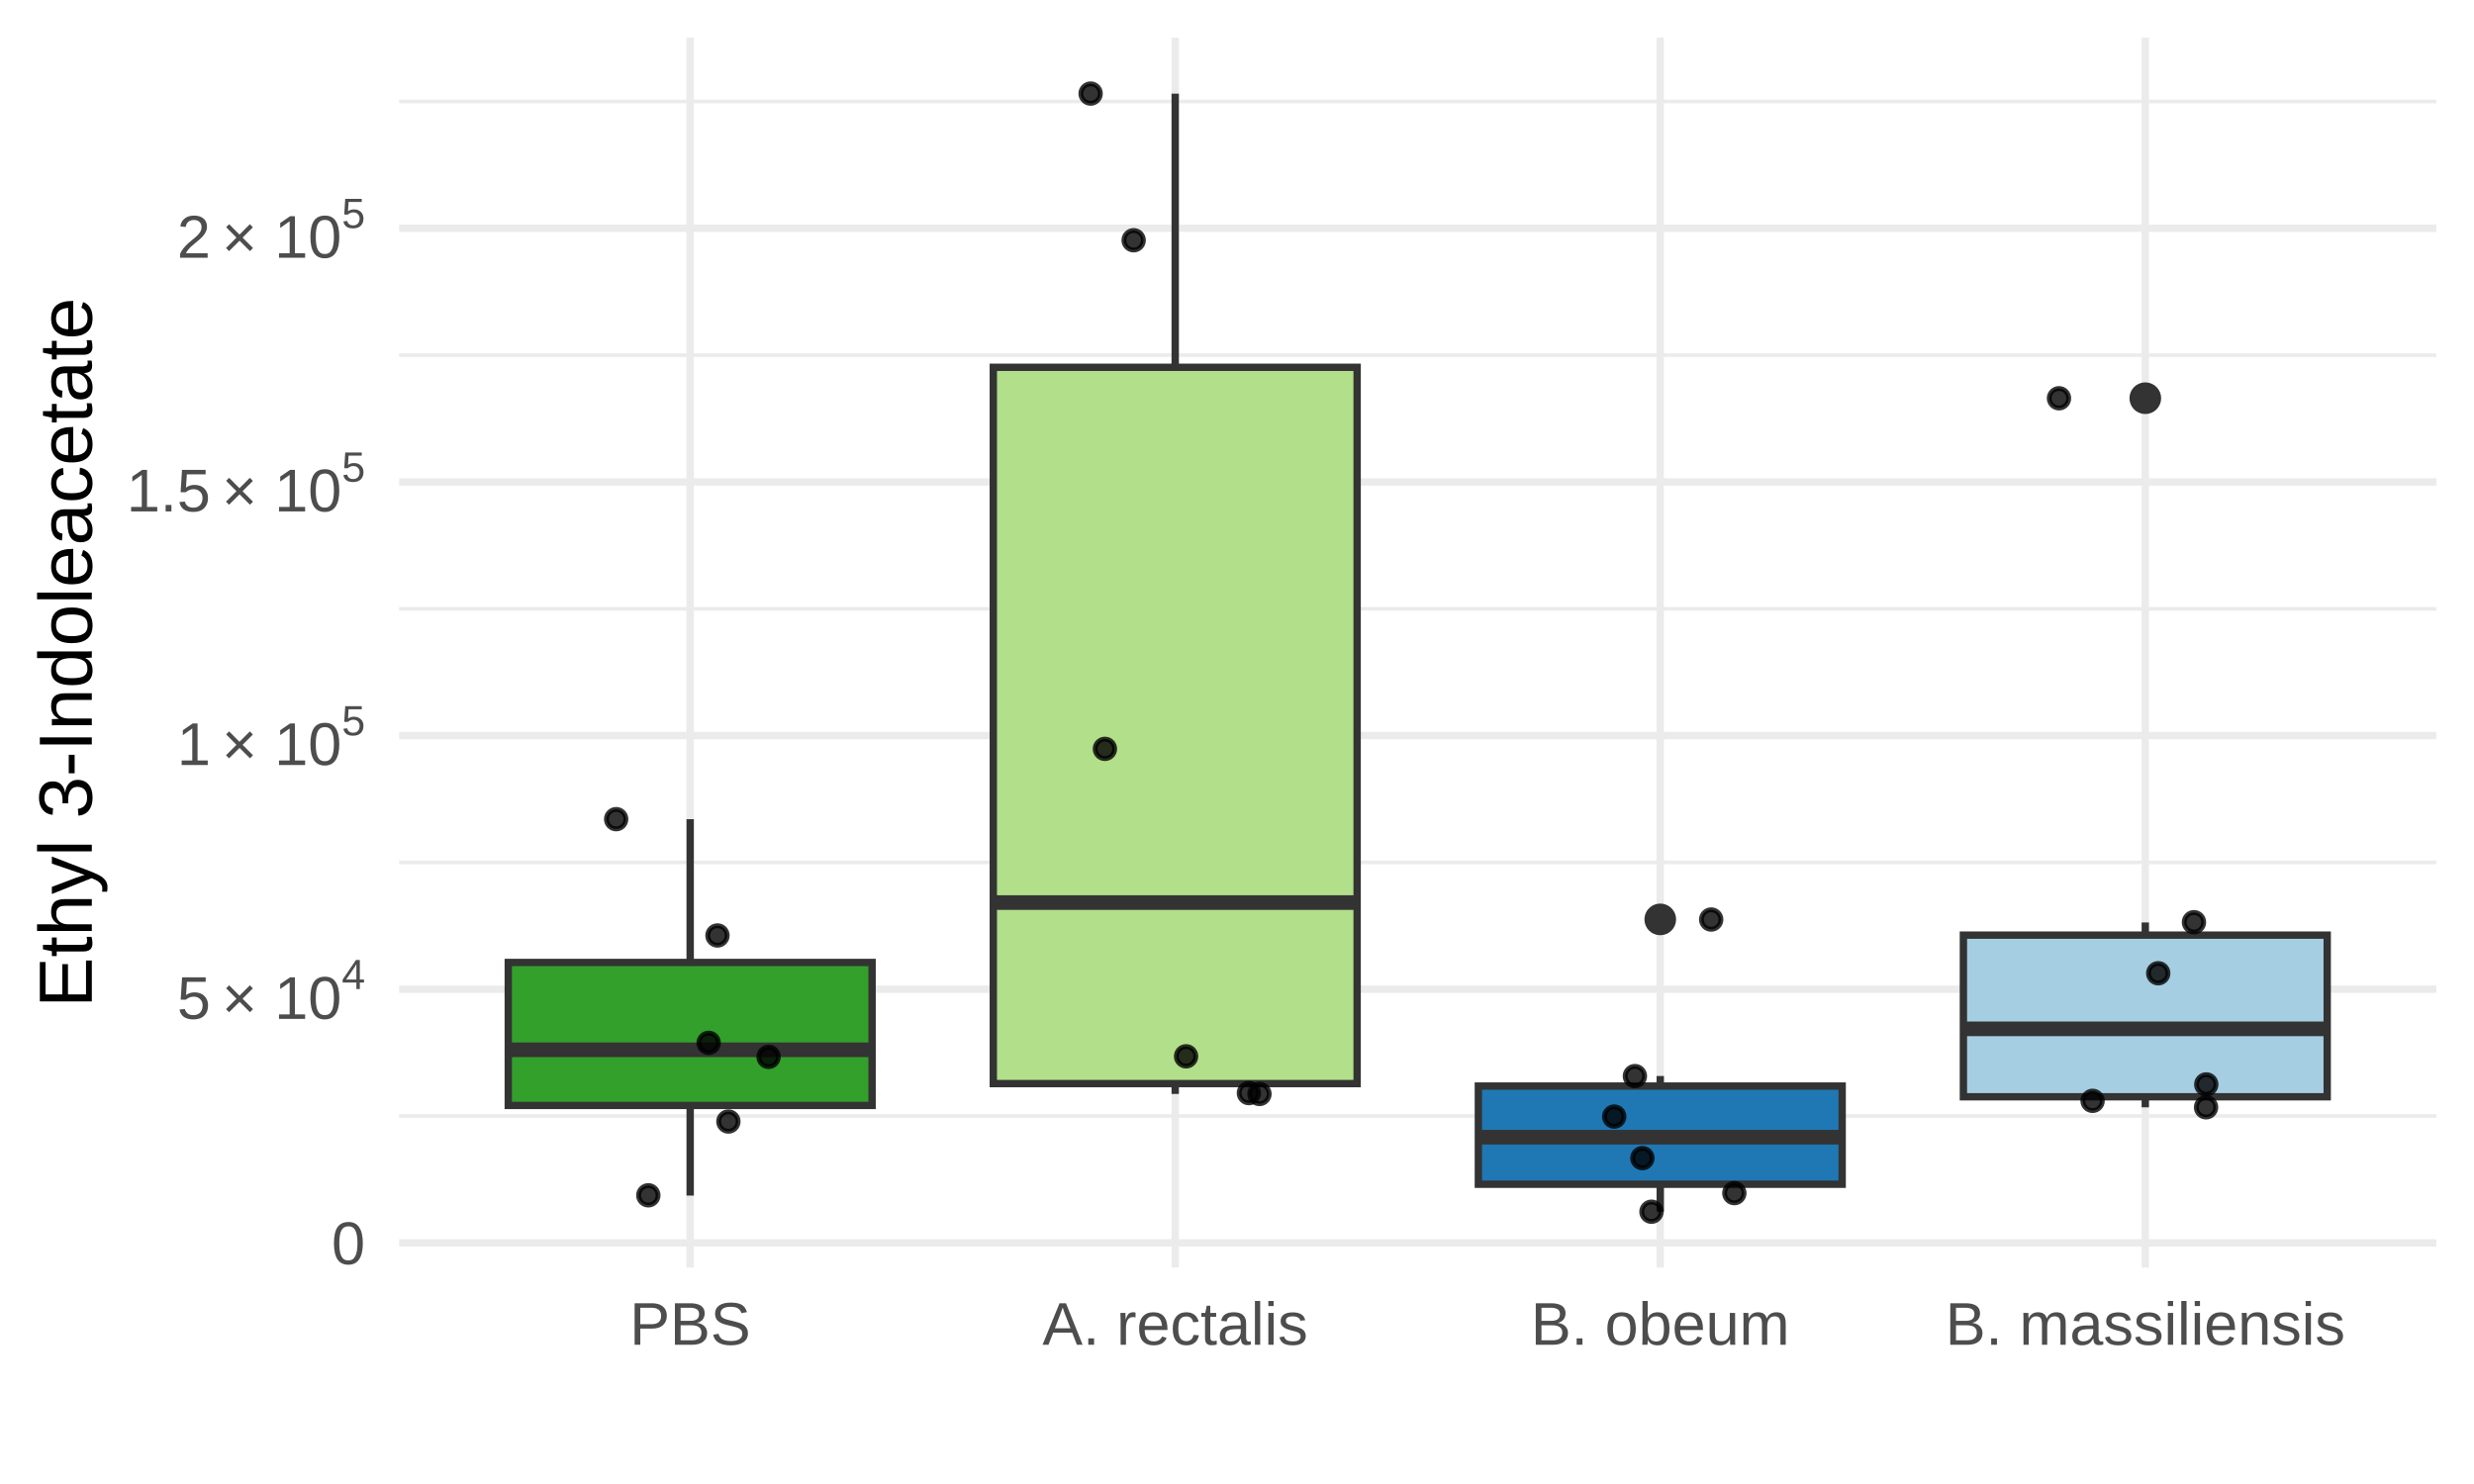
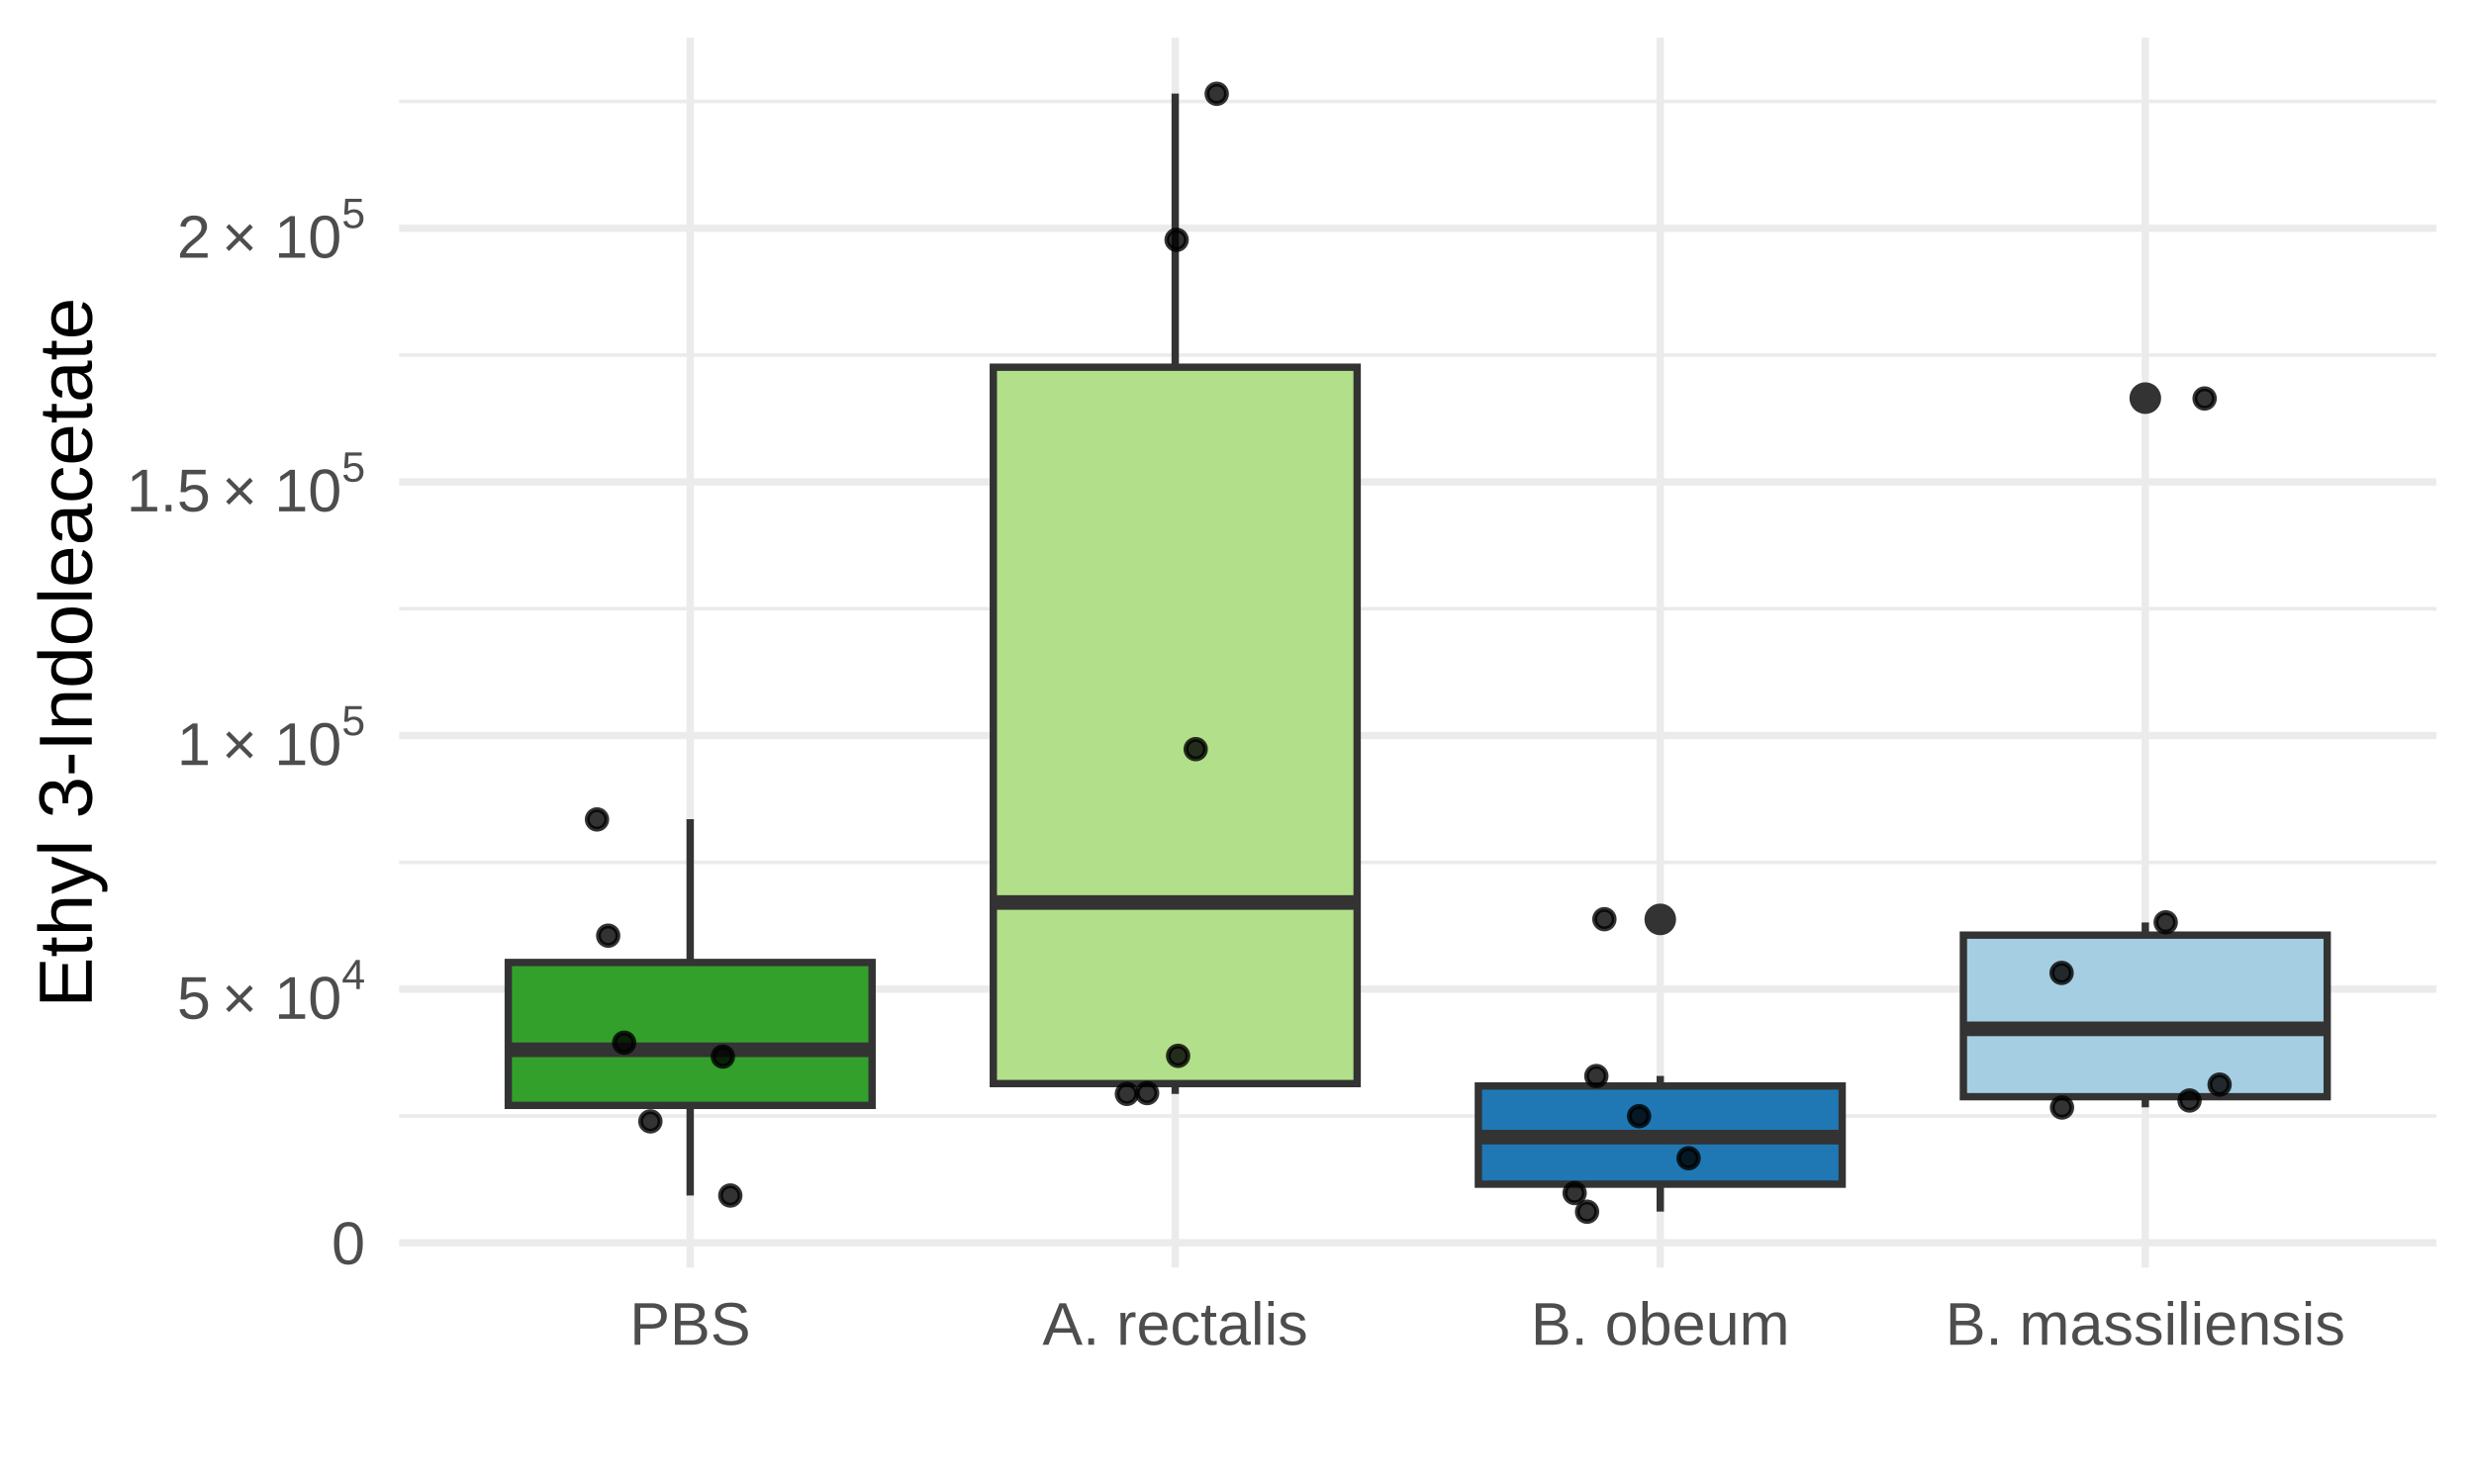
<svg xmlns="http://www.w3.org/2000/svg" class="svglite" width="360.00pt" height="216.00pt" viewBox="0 0 360.00 216.00">
  <defs>
    <style type="text/css">
    .svglite line, .svglite polyline, .svglite polygon, .svglite path, .svglite rect, .svglite circle {
      fill: none;
      stroke: #000000;
      stroke-linecap: round;
      stroke-linejoin: round;
      stroke-miterlimit: 10.00;
    }
    .svglite text {
      white-space: pre;
    }
  </style>
  </defs>
  <rect width="100%" height="100%" style="stroke: none; fill: none;" />
  <defs>
    <clipPath id="cpMC4wMHwzNjAuMDB8MC4wMHwyMTYuMDA=">
      <rect x="0.00" y="0.00" width="360.00" height="216.00" />
    </clipPath>
  </defs>
  <g clip-path="url(#cpMC4wMHwzNjAuMDB8MC4wMHwyMTYuMDA=)">
</g>
  <defs>
    <clipPath id="cpNTguMDh8MzU0LjUyfDUuNDh8MTg0LjUw">
      <rect x="58.08" y="5.48" width="296.44" height="179.02" />
    </clipPath>
  </defs>
  <g clip-path="url(#cpNTguMDh8MzU0LjUyfDUuNDh8MTg0LjUw)">
-     <polyline points="58.08,162.44 354.52,162.44 " style="stroke-width: 0.53; stroke: #EBEBEB; stroke-linecap: butt;" />
+     <polyline points="58.08,162.43 354.52,162.43 " style="stroke-width: 0.53; stroke: #EBEBEB; stroke-linecap: butt;" />
    <polyline points="58.08,125.52 354.52,125.52 " style="stroke-width: 0.53; stroke: #EBEBEB; stroke-linecap: butt;" />
-     <polyline points="58.08,88.61 354.52,88.61 " style="stroke-width: 0.53; stroke: #EBEBEB; stroke-linecap: butt;" />
-     <polyline points="58.08,51.69 354.52,51.69 " style="stroke-width: 0.53; stroke: #EBEBEB; stroke-linecap: butt;" />
-     <polyline points="58.08,14.77 354.52,14.77 " style="stroke-width: 0.53; stroke: #EBEBEB; stroke-linecap: butt;" />
-     <polyline points="58.08,180.90 354.52,180.90 " style="stroke-width: 1.07; stroke: #EBEBEB; stroke-linecap: butt;" />
-     <polyline points="58.08,143.98 354.52,143.98 " style="stroke-width: 1.07; stroke: #EBEBEB; stroke-linecap: butt;" />
+     <polyline points="58.08,88.60 354.52,88.60 " style="stroke-width: 0.53; stroke: #EBEBEB; stroke-linecap: butt;" />
+     <polyline points="58.08,51.68 354.52,51.68 " style="stroke-width: 0.53; stroke: #EBEBEB; stroke-linecap: butt;" />
+     <polyline points="58.08,14.76 354.52,14.76 " style="stroke-width: 0.53; stroke: #EBEBEB; stroke-linecap: butt;" />
+     <polyline points="58.08,180.89 354.52,180.89 " style="stroke-width: 1.07; stroke: #EBEBEB; stroke-linecap: butt;" />
+     <polyline points="58.08,143.97 354.52,143.97 " style="stroke-width: 1.07; stroke: #EBEBEB; stroke-linecap: butt;" />
    <polyline points="58.08,107.06 354.52,107.06 " style="stroke-width: 1.07; stroke: #EBEBEB; stroke-linecap: butt;" />
-     <polyline points="58.08,70.15 354.52,70.15 " style="stroke-width: 1.07; stroke: #EBEBEB; stroke-linecap: butt;" />
-     <polyline points="58.08,33.23 354.52,33.23 " style="stroke-width: 1.07; stroke: #EBEBEB; stroke-linecap: butt;" />
+     <polyline points="58.08,70.14 354.52,70.14 " style="stroke-width: 1.07; stroke: #EBEBEB; stroke-linecap: butt;" />
+     <polyline points="58.08,33.22 354.52,33.22 " style="stroke-width: 1.07; stroke: #EBEBEB; stroke-linecap: butt;" />
    <polyline points="100.43,184.50 100.43,5.48 " style="stroke-width: 1.07; stroke: #EBEBEB; stroke-linecap: butt;" />
    <polyline points="171.01,184.50 171.01,5.48 " style="stroke-width: 1.07; stroke: #EBEBEB; stroke-linecap: butt;" />
    <polyline points="241.59,184.50 241.59,5.48 " style="stroke-width: 1.07; stroke: #EBEBEB; stroke-linecap: butt;" />
    <polyline points="312.17,184.50 312.17,5.48 " style="stroke-width: 1.07; stroke: #EBEBEB; stroke-linecap: butt;" />
    <line x1="100.43" y1="140.09" x2="100.43" y2="119.23" style="stroke-width: 1.07; stroke: #333333; stroke-linecap: butt;" />
-     <line x1="100.43" y1="160.90" x2="100.43" y2="174.02" style="stroke-width: 1.07; stroke: #333333; stroke-linecap: butt;" />
-     <polygon points="73.96,140.09 73.96,160.90 126.90,160.90 126.90,140.09 73.96,140.09 " style="stroke-width: 1.07; stroke: #333333; stroke-linecap: butt; stroke-linejoin: miter; fill: #33A02C;" />
+     <line x1="100.43" y1="160.89" x2="100.43" y2="174.01" style="stroke-width: 1.07; stroke: #333333; stroke-linecap: butt;" />
+     <polygon points="73.96,140.09 73.96,160.89 126.90,160.89 126.90,140.09 73.96,140.09 " style="stroke-width: 1.07; stroke: #333333; stroke-linecap: butt; stroke-linejoin: miter; fill: #33A02C;" />
    <line x1="73.96" y1="152.80" x2="126.90" y2="152.80" style="stroke-width: 2.13; stroke: #333333; stroke-linecap: butt; stroke-linejoin: miter;" />
-     <line x1="171.01" y1="53.46" x2="171.01" y2="13.63" style="stroke-width: 1.07; stroke: #333333; stroke-linecap: butt;" />
+     <line x1="171.01" y1="53.45" x2="171.01" y2="13.62" style="stroke-width: 1.07; stroke: #333333; stroke-linecap: butt;" />
    <line x1="171.01" y1="157.72" x2="171.01" y2="159.23" style="stroke-width: 1.07; stroke: #333333; stroke-linecap: butt;" />
-     <polygon points="144.54,53.46 144.54,157.72 197.48,157.72 197.48,53.46 144.54,53.46 " style="stroke-width: 1.07; stroke: #333333; stroke-linecap: butt; stroke-linejoin: miter; fill: #B2DF8A;" />
-     <line x1="144.54" y1="131.37" x2="197.48" y2="131.37" style="stroke-width: 2.13; stroke: #333333; stroke-linecap: butt; stroke-linejoin: miter;" />
+     <polygon points="144.54,53.45 144.54,157.72 197.48,157.72 197.48,53.45 144.54,53.45 " style="stroke-width: 1.07; stroke: #333333; stroke-linecap: butt; stroke-linejoin: miter; fill: #B2DF8A;" />
+     <line x1="144.54" y1="131.36" x2="197.48" y2="131.36" style="stroke-width: 2.13; stroke: #333333; stroke-linecap: butt; stroke-linejoin: miter;" />
    <circle cx="241.59" cy="133.82" r="1.95" style="stroke-width: 0.71; stroke: #333333; fill: #333333;" />
-     <line x1="241.59" y1="158.08" x2="241.59" y2="156.61" style="stroke-width: 1.07; stroke: #333333; stroke-linecap: butt;" />
-     <line x1="241.59" y1="172.37" x2="241.59" y2="176.36" style="stroke-width: 1.07; stroke: #333333; stroke-linecap: butt;" />
-     <polygon points="215.12,158.08 215.12,172.37 268.06,172.37 268.06,158.08 215.12,158.08 " style="stroke-width: 1.07; stroke: #333333; stroke-linecap: butt; stroke-linejoin: miter; fill: #1F78B4;" />
-     <line x1="215.12" y1="165.52" x2="268.06" y2="165.52" style="stroke-width: 2.13; stroke: #333333; stroke-linecap: butt; stroke-linejoin: miter;" />
-     <circle cx="312.17" cy="57.96" r="1.95" style="stroke-width: 0.71; stroke: #333333; fill: #333333;" />
+     <line x1="241.59" y1="158.07" x2="241.59" y2="156.60" style="stroke-width: 1.07; stroke: #333333; stroke-linecap: butt;" />
+     <line x1="241.59" y1="172.36" x2="241.59" y2="176.35" style="stroke-width: 1.07; stroke: #333333; stroke-linecap: butt;" />
+     <polygon points="215.12,158.07 215.12,172.36 268.06,172.36 268.06,158.07 215.12,158.07 " style="stroke-width: 1.07; stroke: #333333; stroke-linecap: butt; stroke-linejoin: miter; fill: #1F78B4;" />
+     <line x1="215.12" y1="165.51" x2="268.06" y2="165.51" style="stroke-width: 2.13; stroke: #333333; stroke-linecap: butt; stroke-linejoin: miter;" />
+     <circle cx="312.17" cy="57.95" r="1.95" style="stroke-width: 0.71; stroke: #333333; fill: #333333;" />
    <line x1="312.17" y1="136.11" x2="312.17" y2="134.27" style="stroke-width: 1.07; stroke: #333333; stroke-linecap: butt;" />
-     <line x1="312.17" y1="159.64" x2="312.17" y2="161.17" style="stroke-width: 1.07; stroke: #333333; stroke-linecap: butt;" />
-     <polygon points="285.70,136.11 285.70,159.64 338.64,159.64 338.64,136.11 285.70,136.11 " style="stroke-width: 1.07; stroke: #333333; stroke-linecap: butt; stroke-linejoin: miter; fill: #A6CEE3;" />
+     <line x1="312.17" y1="159.63" x2="312.17" y2="161.17" style="stroke-width: 1.07; stroke: #333333; stroke-linecap: butt;" />
+     <polygon points="285.70,136.11 285.70,159.63 338.64,159.63 338.64,136.11 285.70,136.11 " style="stroke-width: 1.07; stroke: #333333; stroke-linecap: butt; stroke-linejoin: miter; fill: #A6CEE3;" />
    <line x1="285.70" y1="149.75" x2="338.64" y2="149.75" style="stroke-width: 2.13; stroke: #333333; stroke-linecap: butt; stroke-linejoin: miter;" />
-     <circle cx="240.31" cy="176.37" r="1.42" style="stroke-width: 0.71; stroke: #000000; stroke-opacity: 0.80; fill: #000000; fill-opacity: 0.80;" />
-     <circle cx="234.89" cy="162.52" r="1.42" style="stroke-width: 0.71; stroke: #000000; stroke-opacity: 0.80; fill: #000000; fill-opacity: 0.80;" />
-     <circle cx="321.04" cy="157.84" r="1.42" style="stroke-width: 0.71; stroke: #000000; stroke-opacity: 0.80; fill: #000000; fill-opacity: 0.80;" />
-     <circle cx="164.96" cy="34.97" r="1.42" style="stroke-width: 0.71; stroke: #000000; stroke-opacity: 0.80; fill: #000000; fill-opacity: 0.80;" />
-     <circle cx="160.78" cy="109.00" r="1.42" style="stroke-width: 0.71; stroke: #000000; stroke-opacity: 0.80; fill: #000000; fill-opacity: 0.80;" />
-     <circle cx="105.99" cy="163.24" r="1.42" style="stroke-width: 0.71; stroke: #000000; stroke-opacity: 0.80; fill: #000000; fill-opacity: 0.80;" />
-     <circle cx="94.34" cy="173.98" r="1.42" style="stroke-width: 0.71; stroke: #000000; stroke-opacity: 0.80; fill: #000000; fill-opacity: 0.80;" />
-     <circle cx="304.50" cy="160.23" r="1.42" style="stroke-width: 0.71; stroke: #000000; stroke-opacity: 0.80; fill: #000000; fill-opacity: 0.80;" />
-     <circle cx="252.37" cy="173.66" r="1.42" style="stroke-width: 0.71; stroke: #000000; stroke-opacity: 0.80; fill: #000000; fill-opacity: 0.80;" />
-     <circle cx="249.00" cy="133.84" r="1.42" style="stroke-width: 0.71; stroke: #000000; stroke-opacity: 0.80; fill: #000000; fill-opacity: 0.80;" />
-     <circle cx="299.61" cy="57.97" r="1.42" style="stroke-width: 0.71; stroke: #000000; stroke-opacity: 0.80; fill: #000000; fill-opacity: 0.80;" />
-     <circle cx="183.27" cy="159.23" r="1.42" style="stroke-width: 0.71; stroke: #000000; stroke-opacity: 0.80; fill: #000000; fill-opacity: 0.80;" />
-     <circle cx="158.70" cy="13.62" r="1.42" style="stroke-width: 0.71; stroke: #000000; stroke-opacity: 0.80; fill: #000000; fill-opacity: 0.80;" />
-     <circle cx="89.66" cy="119.23" r="1.42" style="stroke-width: 0.71; stroke: #000000; stroke-opacity: 0.80; fill: #000000; fill-opacity: 0.80;" />
-     <circle cx="111.84" cy="153.83" r="1.42" style="stroke-width: 0.71; stroke: #000000; stroke-opacity: 0.80; fill: #000000; fill-opacity: 0.80;" />
-     <circle cx="319.25" cy="134.23" r="1.42" style="stroke-width: 0.71; stroke: #000000; stroke-opacity: 0.80; fill: #000000; fill-opacity: 0.80;" />
-     <circle cx="238.99" cy="168.57" r="1.42" style="stroke-width: 0.71; stroke: #000000; stroke-opacity: 0.80; fill: #000000; fill-opacity: 0.80;" />
-     <circle cx="237.90" cy="156.63" r="1.42" style="stroke-width: 0.71; stroke: #000000; stroke-opacity: 0.80; fill: #000000; fill-opacity: 0.80;" />
-     <circle cx="314.05" cy="141.66" r="1.42" style="stroke-width: 0.71; stroke: #000000; stroke-opacity: 0.80; fill: #000000; fill-opacity: 0.80;" />
-     <circle cx="181.73" cy="159.10" r="1.42" style="stroke-width: 0.71; stroke: #000000; stroke-opacity: 0.80; fill: #000000; fill-opacity: 0.80;" />
-     <circle cx="172.59" cy="153.75" r="1.42" style="stroke-width: 0.71; stroke: #000000; stroke-opacity: 0.80; fill: #000000; fill-opacity: 0.80;" />
-     <circle cx="104.40" cy="136.16" r="1.42" style="stroke-width: 0.71; stroke: #000000; stroke-opacity: 0.80; fill: #000000; fill-opacity: 0.80;" />
-     <circle cx="103.12" cy="151.79" r="1.42" style="stroke-width: 0.71; stroke: #000000; stroke-opacity: 0.80; fill: #000000; fill-opacity: 0.80;" />
-     <circle cx="321.01" cy="161.17" r="1.42" style="stroke-width: 0.71; stroke: #000000; stroke-opacity: 0.80; fill: #000000; fill-opacity: 0.80;" />
+     <circle cx="230.94" cy="176.37" r="1.42" style="stroke-width: 0.71; stroke: #000000; stroke-opacity: 0.80; fill: #000000; fill-opacity: 0.80;" />
+     <circle cx="238.51" cy="162.46" r="1.42" style="stroke-width: 0.71; stroke: #000000; stroke-opacity: 0.80; fill: #000000; fill-opacity: 0.80;" />
+     <circle cx="322.98" cy="157.87" r="1.42" style="stroke-width: 0.71; stroke: #000000; stroke-opacity: 0.80; fill: #000000; fill-opacity: 0.80;" />
+     <circle cx="171.21" cy="34.91" r="1.42" style="stroke-width: 0.71; stroke: #000000; stroke-opacity: 0.80; fill: #000000; fill-opacity: 0.80;" />
+     <circle cx="173.99" cy="109.04" r="1.42" style="stroke-width: 0.71; stroke: #000000; stroke-opacity: 0.80; fill: #000000; fill-opacity: 0.80;" />
+     <circle cx="94.64" cy="163.22" r="1.42" style="stroke-width: 0.71; stroke: #000000; stroke-opacity: 0.80; fill: #000000; fill-opacity: 0.80;" />
+     <circle cx="106.27" cy="174.01" r="1.42" style="stroke-width: 0.71; stroke: #000000; stroke-opacity: 0.80; fill: #000000; fill-opacity: 0.80;" />
+     <circle cx="318.61" cy="160.18" r="1.42" style="stroke-width: 0.71; stroke: #000000; stroke-opacity: 0.80; fill: #000000; fill-opacity: 0.80;" />
+     <circle cx="229.13" cy="173.65" r="1.42" style="stroke-width: 0.71; stroke: #000000; stroke-opacity: 0.80; fill: #000000; fill-opacity: 0.80;" />
+     <circle cx="233.46" cy="133.79" r="1.42" style="stroke-width: 0.71; stroke: #000000; stroke-opacity: 0.80; fill: #000000; fill-opacity: 0.80;" />
+     <circle cx="320.80" cy="58.00" r="1.42" style="stroke-width: 0.71; stroke: #000000; stroke-opacity: 0.80; fill: #000000; fill-opacity: 0.80;" />
+     <circle cx="163.98" cy="159.22" r="1.42" style="stroke-width: 0.71; stroke: #000000; stroke-opacity: 0.80; fill: #000000; fill-opacity: 0.80;" />
+     <circle cx="177.05" cy="13.65" r="1.42" style="stroke-width: 0.71; stroke: #000000; stroke-opacity: 0.80; fill: #000000; fill-opacity: 0.80;" />
+     <circle cx="86.87" cy="119.27" r="1.42" style="stroke-width: 0.71; stroke: #000000; stroke-opacity: 0.80; fill: #000000; fill-opacity: 0.80;" />
+     <circle cx="105.19" cy="153.79" r="1.42" style="stroke-width: 0.71; stroke: #000000; stroke-opacity: 0.80; fill: #000000; fill-opacity: 0.80;" />
+     <circle cx="315.14" cy="134.25" r="1.42" style="stroke-width: 0.71; stroke: #000000; stroke-opacity: 0.80; fill: #000000; fill-opacity: 0.80;" />
+     <circle cx="245.71" cy="168.58" r="1.42" style="stroke-width: 0.71; stroke: #000000; stroke-opacity: 0.80; fill: #000000; fill-opacity: 0.80;" />
+     <circle cx="232.29" cy="156.62" r="1.42" style="stroke-width: 0.71; stroke: #000000; stroke-opacity: 0.80; fill: #000000; fill-opacity: 0.80;" />
+     <circle cx="299.99" cy="141.61" r="1.42" style="stroke-width: 0.71; stroke: #000000; stroke-opacity: 0.80; fill: #000000; fill-opacity: 0.80;" />
+     <circle cx="166.92" cy="159.10" r="1.42" style="stroke-width: 0.71; stroke: #000000; stroke-opacity: 0.80; fill: #000000; fill-opacity: 0.80;" />
+     <circle cx="171.43" cy="153.68" r="1.42" style="stroke-width: 0.71; stroke: #000000; stroke-opacity: 0.80; fill: #000000; fill-opacity: 0.80;" />
+     <circle cx="88.50" cy="136.19" r="1.42" style="stroke-width: 0.71; stroke: #000000; stroke-opacity: 0.80; fill: #000000; fill-opacity: 0.80;" />
+     <circle cx="90.83" cy="151.77" r="1.42" style="stroke-width: 0.71; stroke: #000000; stroke-opacity: 0.80; fill: #000000; fill-opacity: 0.80;" />
+     <circle cx="300.05" cy="161.20" r="1.42" style="stroke-width: 0.71; stroke: #000000; stroke-opacity: 0.80; fill: #000000; fill-opacity: 0.80;" />
  </g>
  <g clip-path="url(#cpMC4wMHwzNjAuMDB8MC4wMHwyMTYuMDA=)">
-     <text x="48.25" y="184.01" style="font-size: 8.80px;fill: #4D4D4D; font-family: &quot;Arial&quot;;" textLength="4.90px" lengthAdjust="spacingAndGlyphs">0</text>
-     <text x="25.76" y="148.30" style="font-size: 8.80px;fill: #4D4D4D; font-family: &quot;Arial&quot;;" textLength="4.90px" lengthAdjust="spacingAndGlyphs">5</text>
-     <text x="32.28" y="148.30" style="font-size: 8.80px;fill: #4D4D4D; font-family: &quot;Arial&quot;;" textLength="6.02px" lengthAdjust="spacingAndGlyphs">×</text>
-     <text x="39.93" y="148.30" style="font-size: 8.80px;fill: #4D4D4D; font-family: &quot;Arial&quot;;" textLength="9.79px" lengthAdjust="spacingAndGlyphs">10</text>
+     <text x="48.25" y="184.00" style="font-size: 8.80px;fill: #4D4D4D; font-family: &quot;Arial&quot;;" textLength="4.90px" lengthAdjust="spacingAndGlyphs">0</text>
+     <text x="25.76" y="148.29" style="font-size: 8.80px;fill: #4D4D4D; font-family: &quot;Arial&quot;;" textLength="4.90px" lengthAdjust="spacingAndGlyphs">5</text>
+     <text x="32.28" y="148.29" style="font-size: 8.80px;fill: #4D4D4D; font-family: &quot;Arial&quot;;" textLength="6.02px" lengthAdjust="spacingAndGlyphs">×</text>
+     <text x="39.93" y="148.29" style="font-size: 8.80px;fill: #4D4D4D; font-family: &quot;Arial&quot;;" textLength="9.79px" lengthAdjust="spacingAndGlyphs">10</text>
    <text x="49.72" y="143.96" style="font-size: 6.16px;fill: #4D4D4D; font-family: &quot;Arial&quot;;" textLength="3.43px" lengthAdjust="spacingAndGlyphs">4</text>
    <text x="25.76" y="111.35" style="font-size: 8.80px;fill: #4D4D4D; font-family: &quot;Arial&quot;;" textLength="4.90px" lengthAdjust="spacingAndGlyphs">1</text>
    <text x="32.28" y="111.35" style="font-size: 8.80px;fill: #4D4D4D; font-family: &quot;Arial&quot;;" textLength="6.02px" lengthAdjust="spacingAndGlyphs">×</text>
    <text x="39.93" y="111.35" style="font-size: 8.80px;fill: #4D4D4D; font-family: &quot;Arial&quot;;" textLength="9.79px" lengthAdjust="spacingAndGlyphs">10</text>
-     <text x="49.72" y="107.02" style="font-size: 6.16px;fill: #4D4D4D; font-family: &quot;Arial&quot;;" textLength="3.43px" lengthAdjust="spacingAndGlyphs">5</text>
-     <text x="18.41" y="74.44" style="font-size: 8.80px;fill: #4D4D4D; font-family: &quot;Arial&quot;;" textLength="12.24px" lengthAdjust="spacingAndGlyphs">1.5</text>
-     <text x="32.28" y="74.44" style="font-size: 8.80px;fill: #4D4D4D; font-family: &quot;Arial&quot;;" textLength="6.02px" lengthAdjust="spacingAndGlyphs">×</text>
-     <text x="39.93" y="74.44" style="font-size: 8.80px;fill: #4D4D4D; font-family: &quot;Arial&quot;;" textLength="9.79px" lengthAdjust="spacingAndGlyphs">10</text>
-     <text x="49.72" y="70.10" style="font-size: 6.16px;fill: #4D4D4D; font-family: &quot;Arial&quot;;" textLength="3.43px" lengthAdjust="spacingAndGlyphs">5</text>
-     <text x="25.76" y="37.52" style="font-size: 8.80px;fill: #4D4D4D; font-family: &quot;Arial&quot;;" textLength="4.90px" lengthAdjust="spacingAndGlyphs">2</text>
-     <text x="32.28" y="37.52" style="font-size: 8.80px;fill: #4D4D4D; font-family: &quot;Arial&quot;;" textLength="6.02px" lengthAdjust="spacingAndGlyphs">×</text>
-     <text x="39.93" y="37.52" style="font-size: 8.80px;fill: #4D4D4D; font-family: &quot;Arial&quot;;" textLength="9.79px" lengthAdjust="spacingAndGlyphs">10</text>
-     <text x="49.72" y="33.18" style="font-size: 6.16px;fill: #4D4D4D; font-family: &quot;Arial&quot;;" textLength="3.43px" lengthAdjust="spacingAndGlyphs">5</text>
+     <text x="49.72" y="107.01" style="font-size: 6.16px;fill: #4D4D4D; font-family: &quot;Arial&quot;;" textLength="3.43px" lengthAdjust="spacingAndGlyphs">5</text>
+     <text x="18.41" y="74.43" style="font-size: 8.80px;fill: #4D4D4D; font-family: &quot;Arial&quot;;" textLength="12.24px" lengthAdjust="spacingAndGlyphs">1.5</text>
+     <text x="32.28" y="74.43" style="font-size: 8.80px;fill: #4D4D4D; font-family: &quot;Arial&quot;;" textLength="6.02px" lengthAdjust="spacingAndGlyphs">×</text>
+     <text x="39.93" y="74.43" style="font-size: 8.80px;fill: #4D4D4D; font-family: &quot;Arial&quot;;" textLength="9.79px" lengthAdjust="spacingAndGlyphs">10</text>
+     <text x="49.72" y="70.09" style="font-size: 6.16px;fill: #4D4D4D; font-family: &quot;Arial&quot;;" textLength="3.43px" lengthAdjust="spacingAndGlyphs">5</text>
+     <text x="25.76" y="37.51" style="font-size: 8.80px;fill: #4D4D4D; font-family: &quot;Arial&quot;;" textLength="4.90px" lengthAdjust="spacingAndGlyphs">2</text>
+     <text x="32.28" y="37.51" style="font-size: 8.80px;fill: #4D4D4D; font-family: &quot;Arial&quot;;" textLength="6.02px" lengthAdjust="spacingAndGlyphs">×</text>
+     <text x="39.93" y="37.51" style="font-size: 8.80px;fill: #4D4D4D; font-family: &quot;Arial&quot;;" textLength="9.79px" lengthAdjust="spacingAndGlyphs">10</text>
+     <text x="49.72" y="33.17" style="font-size: 6.16px;fill: #4D4D4D; font-family: &quot;Arial&quot;;" textLength="3.43px" lengthAdjust="spacingAndGlyphs">5</text>
    <text x="100.43" y="195.74" text-anchor="middle" style="font-size: 8.80px;fill: #4D4D4D; font-family: &quot;Arial&quot;;" textLength="17.60px" lengthAdjust="spacingAndGlyphs">PBS</text>
    <text x="171.01" y="195.74" text-anchor="middle" style="font-size: 8.80px;fill: #4D4D4D; font-family: &quot;Arial&quot;;" textLength="38.64px" lengthAdjust="spacingAndGlyphs">A. rectalis</text>
    <text x="241.59" y="195.74" text-anchor="middle" style="font-size: 8.80px;fill: #4D4D4D; font-family: &quot;Arial&quot;;" textLength="37.68px" lengthAdjust="spacingAndGlyphs">B. obeum</text>
    <text x="312.17" y="195.74" text-anchor="middle" style="font-size: 8.80px;fill: #4D4D4D; font-family: &quot;Arial&quot;;" textLength="58.18px" lengthAdjust="spacingAndGlyphs">B. massiliensis</text>
    <text transform="translate(13.36,94.99) rotate(-90)" text-anchor="middle" style="font-size: 11.00px; font-family: &quot;Arial&quot;;" textLength="103.38px" lengthAdjust="spacingAndGlyphs">Ethyl 3-Indoleacetate</text>
  </g>
</svg>
